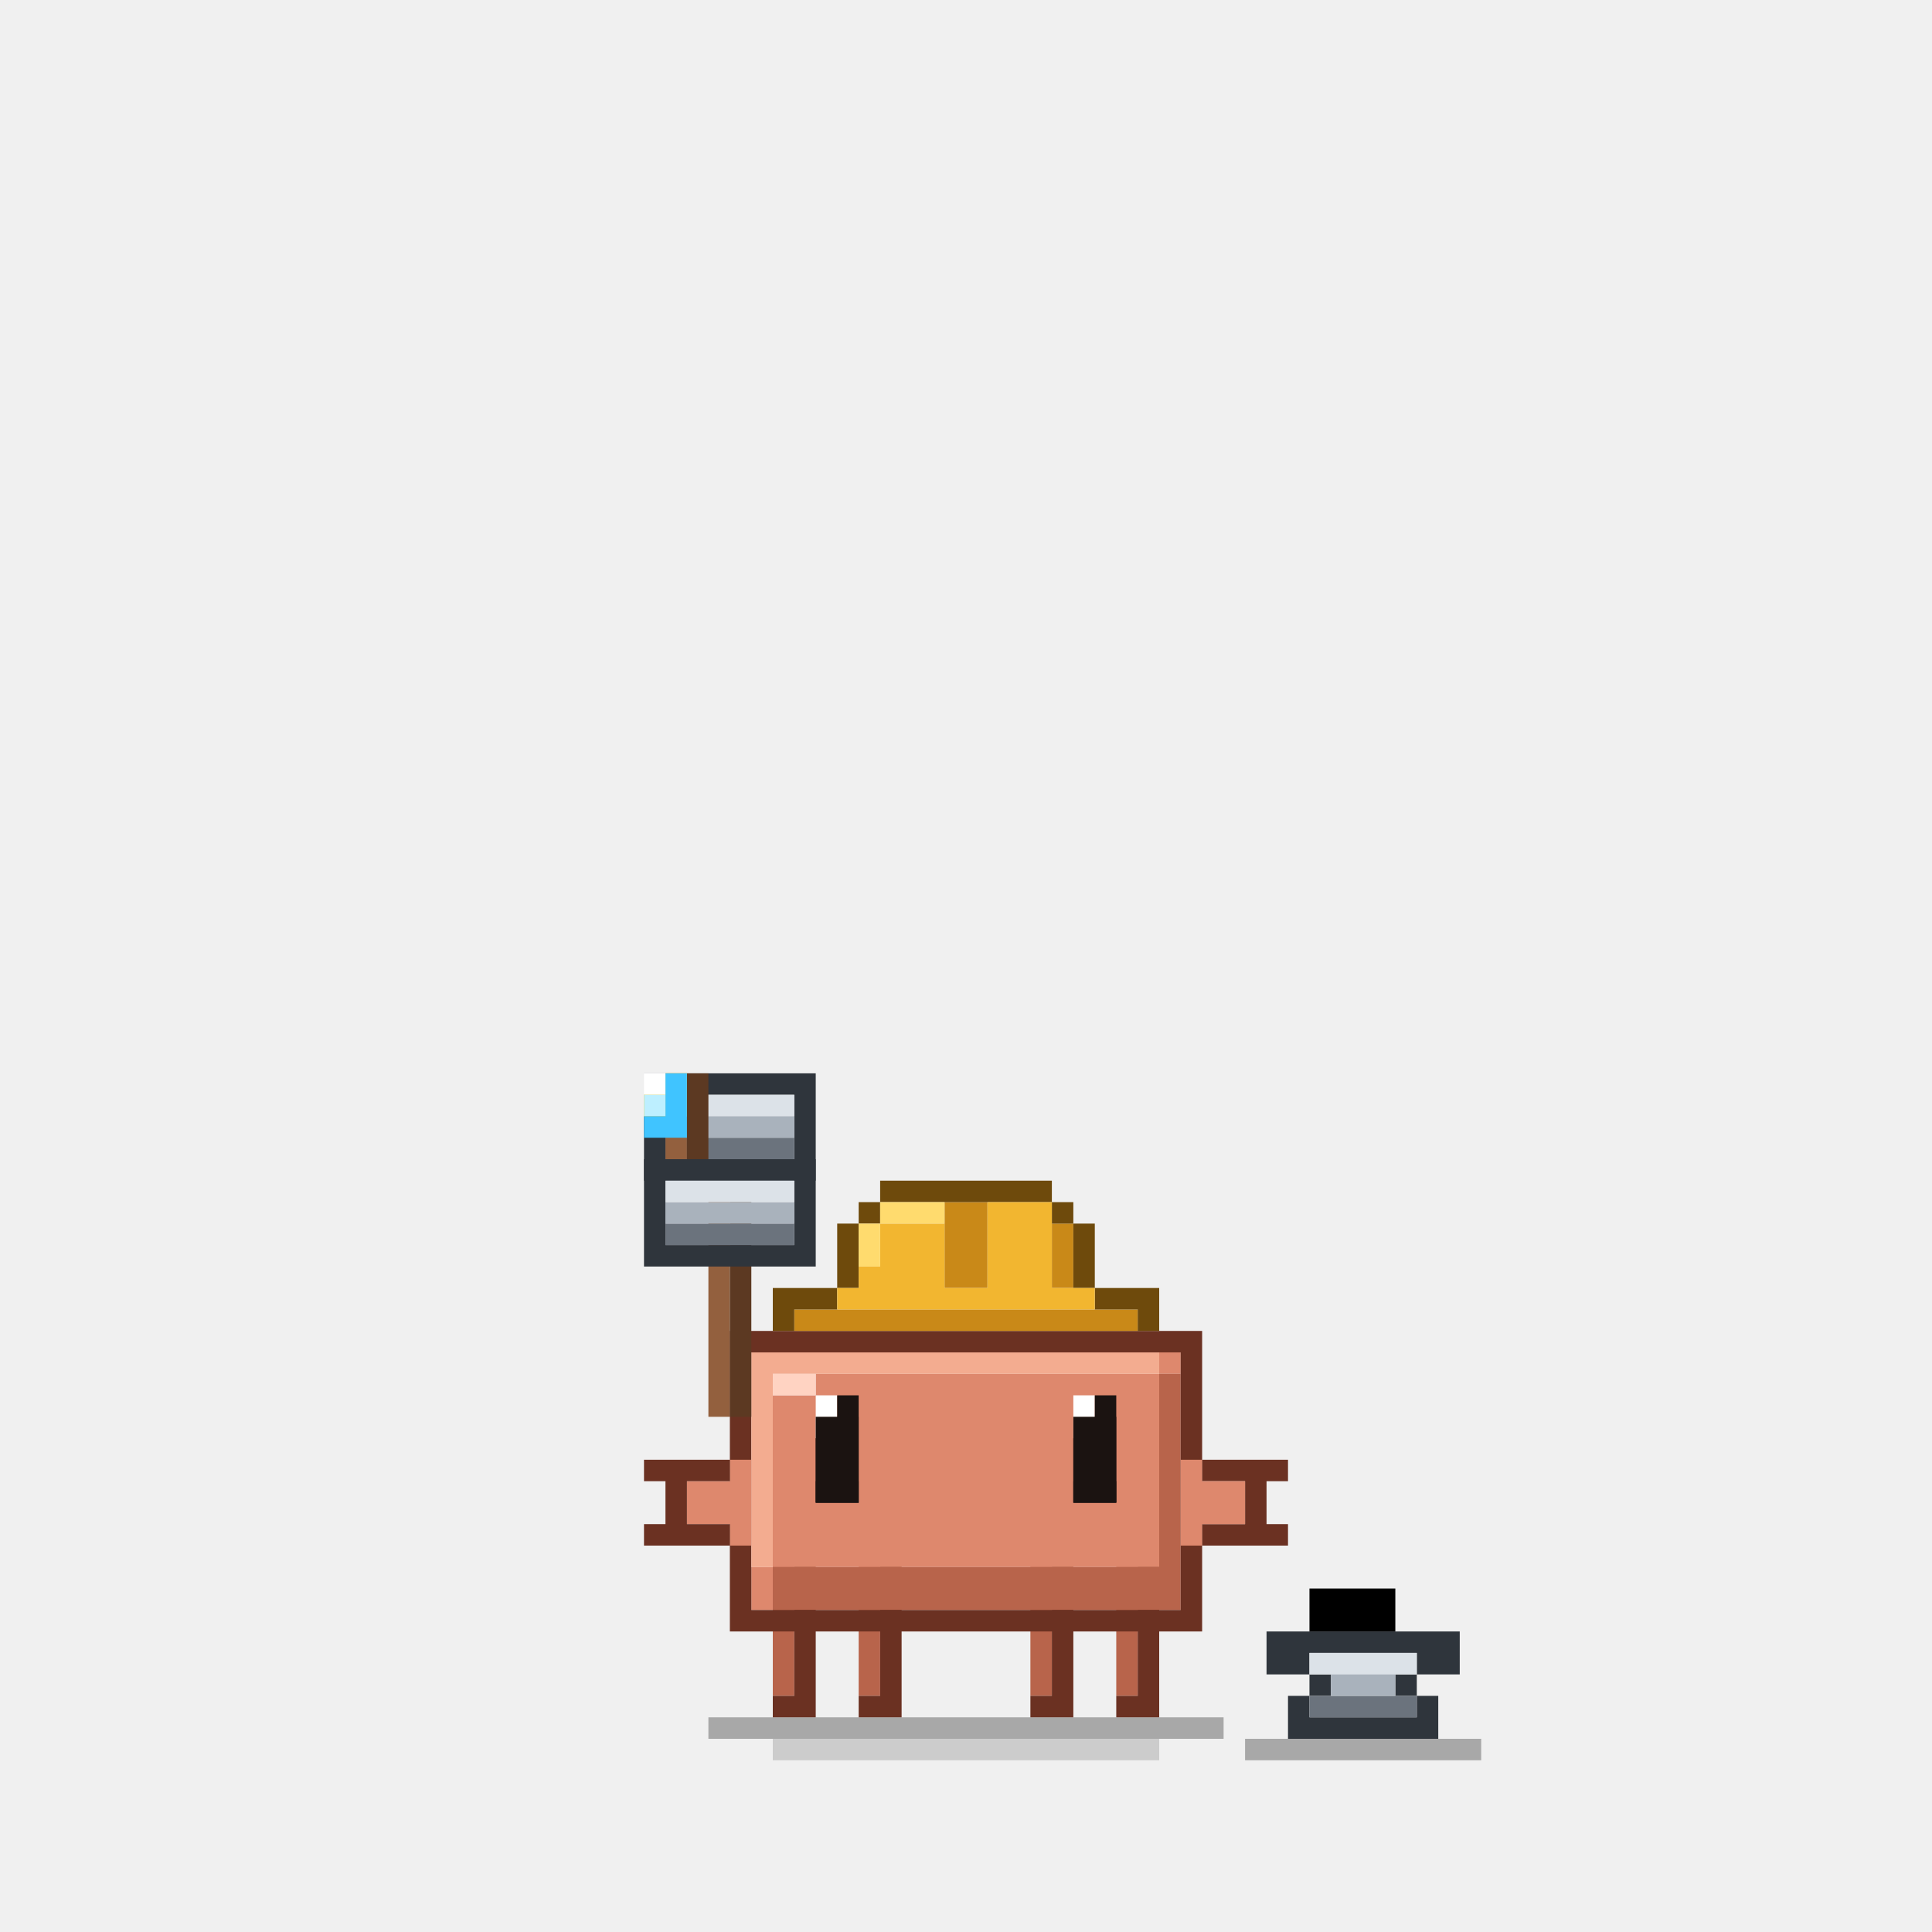
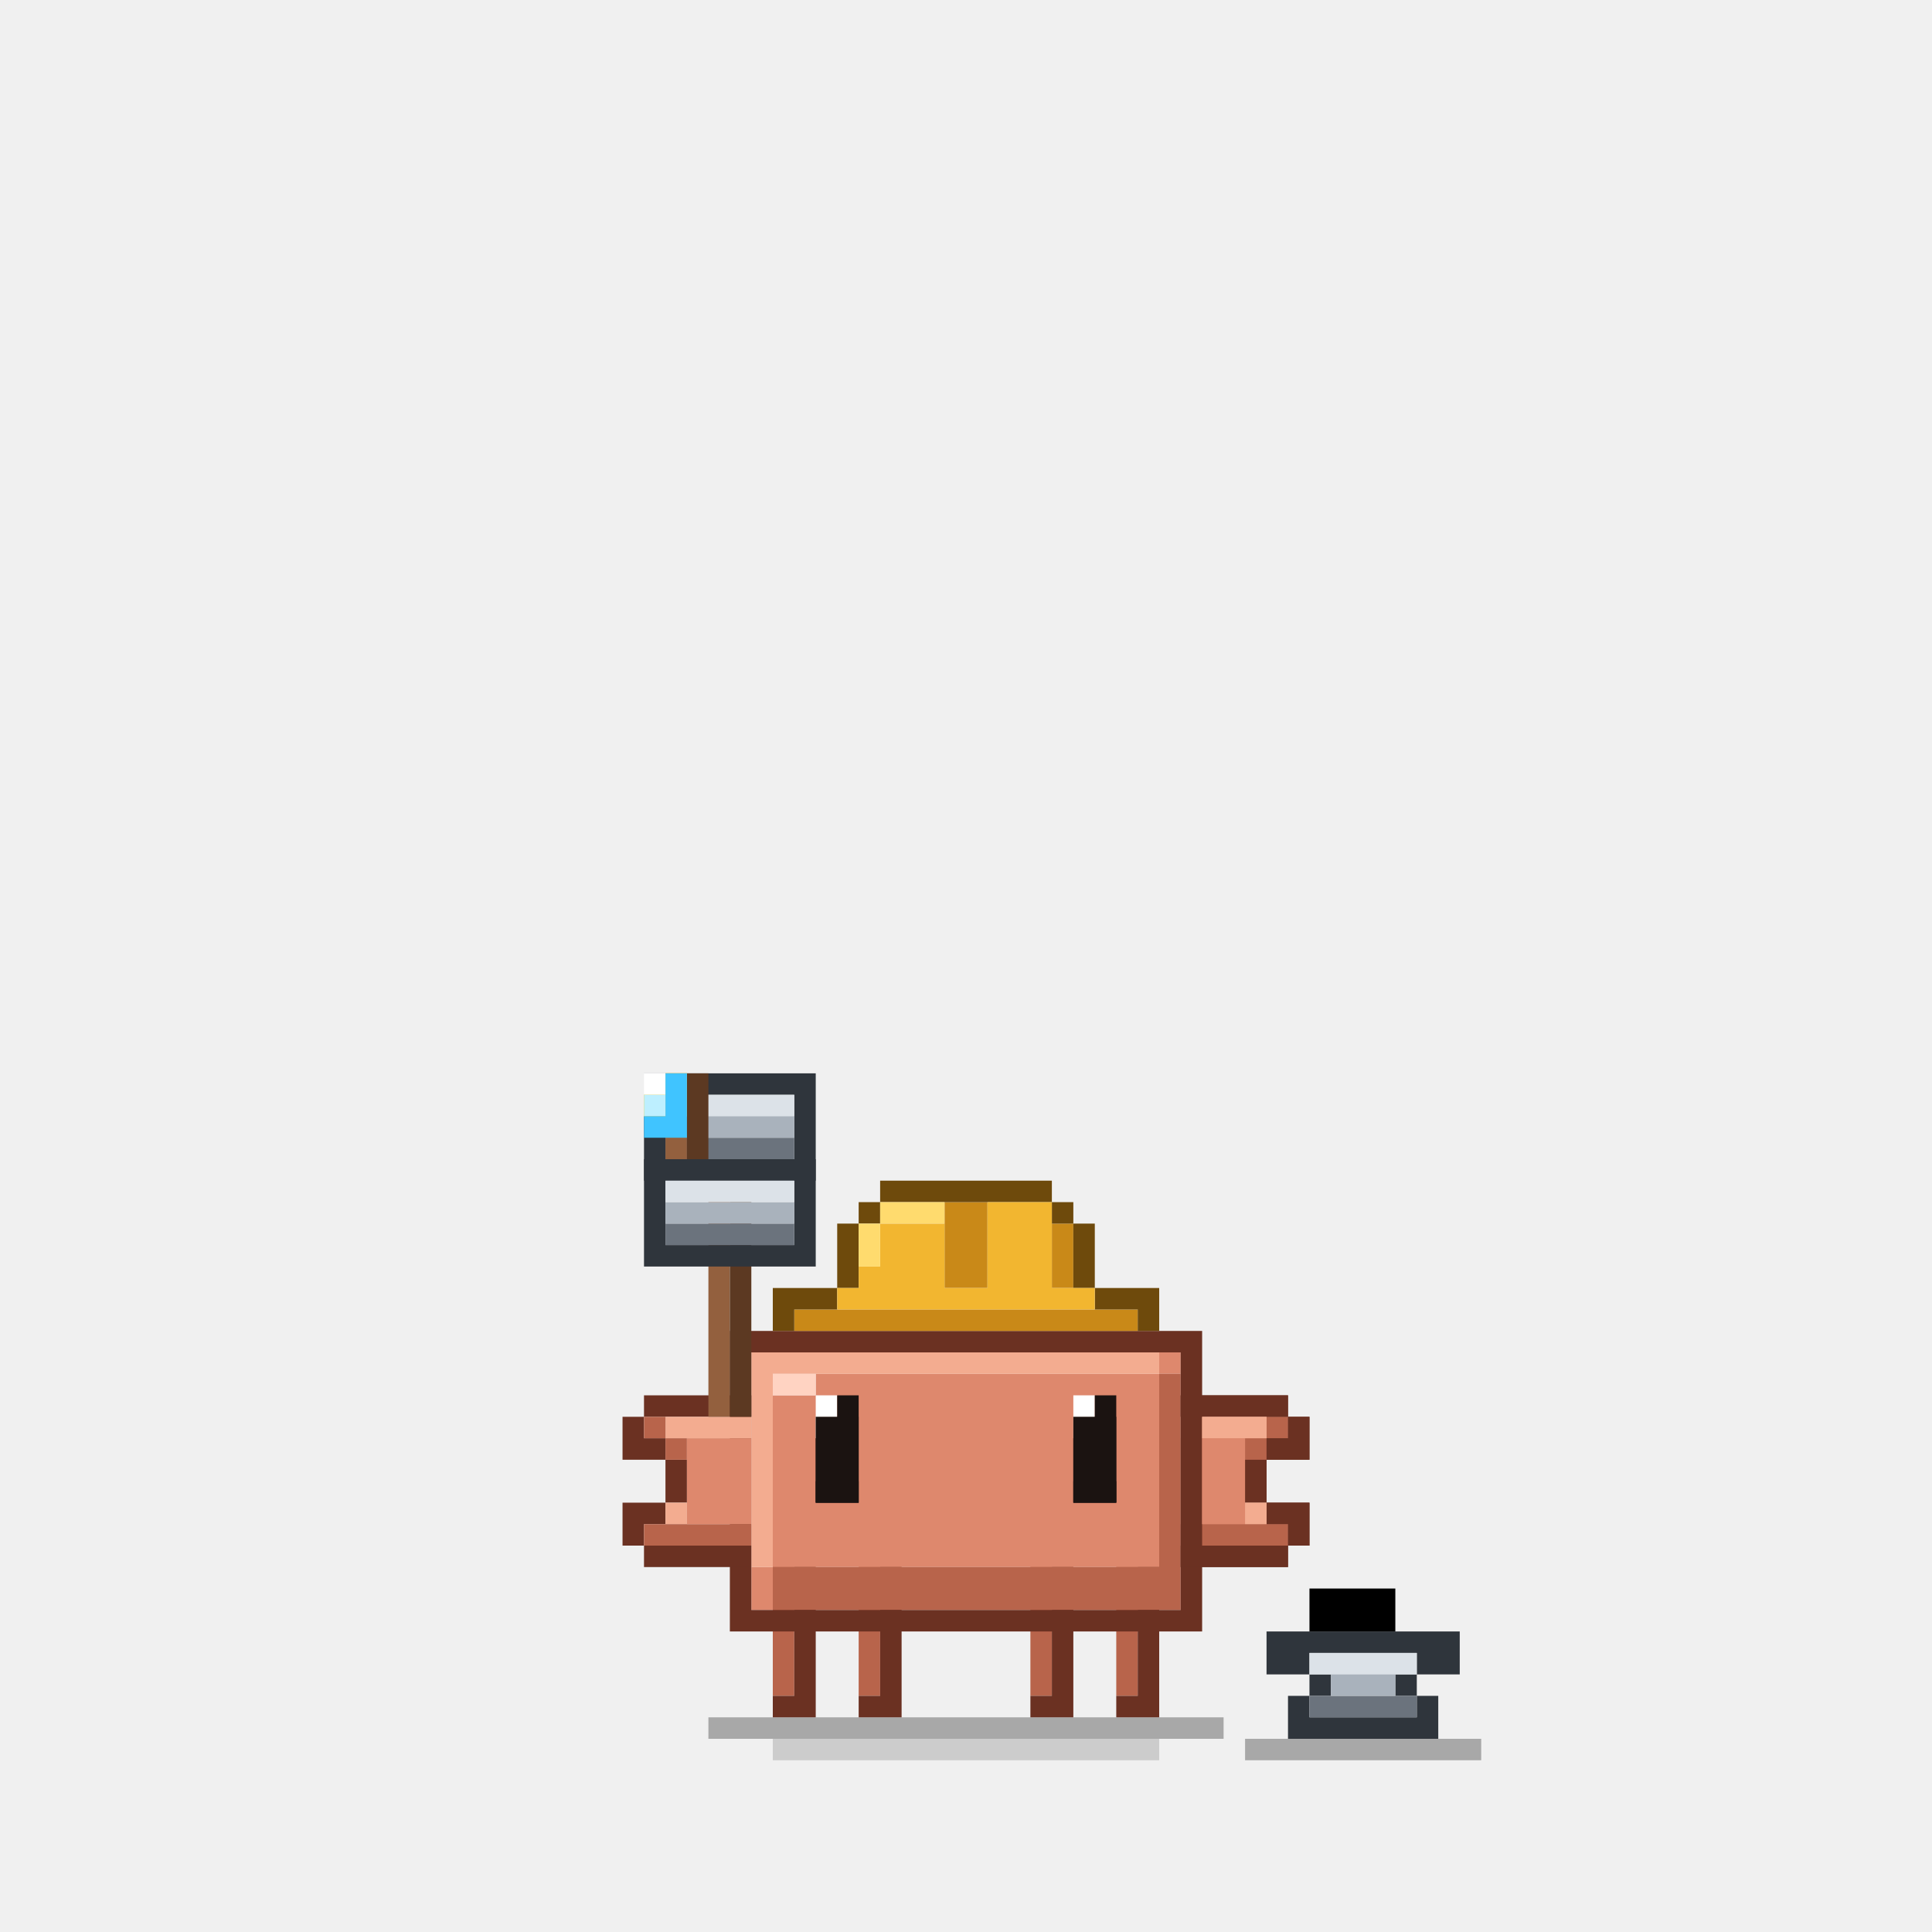
<svg xmlns="http://www.w3.org/2000/svg" viewBox="-15 -25 45 45" width="500" height="500">
  <defs>
    <style>
      .h-up { animation: h-up 1s infinite step-end; }
      .hm-up { animation: hm-up 1s infinite step-end; }
      .hv-up { animation: hv-up 1s infinite step-end; }
      .hm-down { animation: hm-down 1s infinite step-end; }
      .hv-down { animation: hv-down 1s infinite step-end; }
      .hot { animation: hot 1s infinite step-end; }
      .sm0 { animation: sm0 1s infinite step-end; }
      .sv0 { animation: sv0 1s infinite step-end; }
      .sm1 { animation: sm1 1s infinite step-end; }
      .sv1 { animation: sv1 1s infinite step-end; }
      .sm2 { animation: sm2 1s infinite step-end; }
      .sv2 { animation: sv2 1s infinite step-end; }
      .swm { animation: swm 1s infinite step-end; }
      .swv { animation: swv 1s infinite step-end; }
+       .ar-r-a { animation: ar-r-a 1s infinite step-end; }
+       .ar-r-f { animation: ar-r-f 1s infinite step-end; }
      .ar-r { animation: ar-r 1s infinite step-end; }
      .ey-open { animation: ey-open 1s infinite step-end; }
      .ey-wide { animation: ey-wide 1s infinite step-end; }
      .ey-shut { animation: ey-shut 1s infinite step-end; }
      .bounce { animation: bounce 1s infinite step-end; }
      @keyframes h-up {
        0% { opacity: 1; }
        31.25% { opacity: 0; }
        68.75% { opacity: 1; }
      }
      @keyframes hm-up {
        0% { transform: translate(27px, 6px); }
        6.25% { transform: translate(27px, 3px); }
        18.75% { transform: translate(27px, -1px); }
        31.25% { transform: translate(0px, 0px); }
        68.75% { transform: translate(27px, 8px); }
        81.25% { transform: translate(27px, 6px); }
      }
      @keyframes hv-up {
        0% { opacity: 1; }
        31.25% { opacity: 0; }
        68.75% { opacity: 1; }
      }
      @keyframes hm-down {
        0% { transform: translate(0px, 0px); }
        31.25% { transform: translate(29px, 11px); }
        43.75% { transform: translate(29px, 15px); }
        56.25% { transform: translate(29px, 12px); }
        68.75% { transform: translate(0px, 0px); }
      }
      @keyframes hv-down {
        0% { opacity: 0; }
        31.25% { opacity: 1; }
        68.75% { opacity: 0; }
      }
      @keyframes hot {
        0% { fill: #FF5252; }
        43.75% { fill: #FFF59D; }
        56.25% { fill: #FFC107; }
        68.75% { fill: #FF5252; }
      }
      @keyframes sm0 {
        0% { transform: translate(0px, 0px); }
        43.75% { transform: translate(35px, 22px); }
        56.25% { transform: translate(39px, 16px); }
        68.75% { transform: translate(43px, 10px); }
        81.25% { transform: translate(0px, 0px); }
      }
      @keyframes sv0 {
        0% { opacity: 0; }
        43.75% { opacity: 1; }
        81.25% { opacity: 0; }
      }
      @keyframes sm1 {
        0% { transform: translate(0px, 0px); }
        43.75% { transform: translate(35px, 22px); }
        56.25% { transform: translate(42px, 21px); }
        68.75% { transform: translate(49px, 20px); }
        81.25% { transform: translate(0px, 0px); }
      }
      @keyframes sv1 {
        0% { opacity: 0; }
        43.75% { opacity: 1; }
        81.25% { opacity: 0; }
      }
      @keyframes sm2 {
        0% { transform: translate(0px, 0px); }
        43.75% { transform: translate(35px, 22px); }
        56.25% { transform: translate(38px, 25px); }
        68.75% { transform: translate(41px, 28px); }
        81.25% { transform: translate(0px, 0px); }
      }
      @keyframes sv2 {
        0% { opacity: 0; }
        43.75% { opacity: 1; }
        81.25% { opacity: 0; }
      }
      @keyframes swm {
        0% { transform: translate(0px, 0px); }
        6.25% { transform: translate(2px, 16px); }
        18.75% { transform: translate(1px, 13px); }
        31.25% { transform: translate(0px, 10px); }
        43.75% { transform: translate(-2px, 7px); }
        56.25% { transform: translate(-3px, 4px); }
        68.75% { transform: translate(0px, 0px); }
      }
      @keyframes swv {
        0% { opacity: 0; }
        6.25% { opacity: 1; }
        68.75% { opacity: 0; }
      }
+       @keyframes ar-r-a {
+         0% { opacity: 1; }
+         43.75% { opacity: 0; }
+         56.25% { opacity: 1; }
+       }
+       @keyframes ar-r-f {
+         0% { opacity: 0; }
+         43.75% { opacity: 1; }
+         56.25% { opacity: 0; }
+       }
      @keyframes ar-r {
        0% { transform: translate(0px, 0px); }
        6.25% { transform: translate(0px, -2px); }
        18.75% { transform: translate(0px, -3px); }
        31.25% { transform: translate(0px, 0px); }
        43.75% { transform: translate(0px, -4px); }
        56.25% { transform: translate(0px, -1px); }
        68.75% { transform: translate(0px, 0px); }
      }
      @keyframes ey-open {
        0% { opacity: 1; }
        18.75% { opacity: 0; }
        31.25% { opacity: 1; }
        43.75% { opacity: 0; }
        56.25% { opacity: 1; }
      }
      @keyframes ey-wide {
        0% { opacity: 0; }
        18.75% { opacity: 1; }
        31.25% { opacity: 0; }
      }
      @keyframes ey-shut {
        0% { opacity: 0; }
        43.75% { opacity: 1; }
        56.25% { opacity: 0; }
      }
      @keyframes bounce {
        0% { transform: translate(0px, 0px); }
        6.25% { transform: translate(0px, -1px); }
        18.75% { transform: translate(0px, -4px); }
        31.25% { transform: translate(0px, -2px); }
        43.75% { transform: translate(0px, 4px); }
        56.25% { transform: translate(0px, 2px); }
        68.75% { transform: translate(0px, 0px); }
      }
    </style>
    <g id="shadow">
      <path fill="#000000" fill-opacity="0.3" d="M3 30h24v1h-24z" />
      <path fill="#000000" fill-opacity="0.15" d="M6 31h18v1h-18z" />
    </g>
    <g id="leg1">
      <path fill="#B8644B" d="M6 18h1v11h-1z" />
      <path fill="#6B3122" d="M7 18h1v11h-1zM6 29h2v1h-2z" />
    </g>
    <g id="leg2">
      <path fill="#B8644B" d="M10 18h1v11h-1z" />
      <path fill="#6B3122" d="M11 18h1v11h-1zM10 29h2v1h-2z" />
    </g>
    <g id="leg3">
      <path fill="#B8644B" d="M18 18h1v11h-1z" />
      <path fill="#6B3122" d="M19 18h1v11h-1zM18 29h2v1h-2z" />
    </g>
    <g id="leg4">
      <path fill="#B8644B" d="M22 18h1v11h-1z" />
      <path fill="#6B3122" d="M23 18h1v11h-1zM22 29h2v1h-2z" />
    </g>
    <g id="torso">
      <path fill="#DE886D" d="M24 13h1v1h-1zM8 14h16v1h-16zM6 15h18v8h-18zM5 23h1v2h-1z" />
      <path fill="#B8644B" d="M24 14h1v9h-1zM6 23h19v2h-19z" />
      <path fill="#6B3122" d="M4 12h22v1h-22zM4 13h1v12h-1zM25 13h1v12h-1zM4 25h22v1h-22z" />
      <path fill="#F3AC90" d="M5 13h19v1h-19zM5 14h1v9h-1z" />
      <path fill="#FFD3C2" d="M6 14h2v1h-2z" />
    </g>
    <g id="arm-l">
-       <path fill="#DE886D" d="M4 18h1v1h-1zM2 19h3v2h-3zM4 21h1v1h-1z" />
-       <path fill="#6B3122" d="M0 18h4v1h-4zM1 19h1v2h-1zM0 21h4v1h-4z" />
+       <path fill="#6B3122" d="M0 15h5v1h-5zM-1 16h1v1h-1zM-1 17h2v1h-2zM1 18h1v2h-1zM-1 20h2v1h-2zM-1 21h1v1h-1zM0 22h5v1h-5z" />
+       <path fill="#F3AC90" d="M1 16h4v1h-4zM1 20h1v1h-1z" />
+       <path fill="#B8644B" d="M0 16h1v1h-1zM1 17h1v1h-1zM0 21h5v1h-5z" />
+       <path fill="#DE886D" d="M2 17h3v4h-3z" />
    </g>
    <g id="arm-r">
-       <path fill="#6B3122" d="M26 18h4v1h-4zM28 19h1v2h-1zM26 21h4v1h-4z" />
-       <path fill="#DE886D" d="M25 18h1v1h-1zM25 19h3v2h-3zM25 21h1v1h-1z" />
+       <path fill="#B8644B" d="M29 16h1v1h-1zM28 17h1v1h-1zM25 21h5v1h-5z" />
+       <path fill="#6B3122" d="M25 15h5v1h-5zM30 16h1v1h-1zM29 17h2v1h-2zM28 18h1v2h-1zM29 20h2v1h-2zM30 21h1v1h-1zM25 22h5v1h-5z" />
+       <path fill="#F3AC90" d="M25 16h4v1h-4zM28 20h1v1h-1z" />
+       <path fill="#DE886D" d="M25 17h3v4h-3z" />
+     </g>
+     <g id="arm-r-free">
+       <path fill="#B8644B" d="M29 16h1v1h-1zM28 17h1v1h-1zM26 21h4v1h-4z" />
+       <path fill="#6B3122" d="M25 15h5v1h-5zM25 16h1v6h-1zM30 16h1v1h-1zM29 17h2v1h-2zM28 18h1v2h-1zM29 20h2v1h-2zM30 21h1v1h-1zM25 22h5v1h-5z" />
+       <path fill="#F3AC90" d="M26 16h3v1h-3zM28 20h1v1h-1z" />
+       <path fill="#DE886D" d="M26 17h2v4h-2z" />
    </g>
    <g id="eyes-open">
      <path fill="#FFFFFF" d="M8 16h1v1h-1zM20 16h1v1h-1z" />
      <path fill="#1B1311" d="M9 16h1v1h-1zM21 16h1v1h-1zM8 17h2v3h-2zM20 17h2v3h-2z" />
    </g>
    <g id="eyes-wide">
      <path fill="#FFFFFF" d="M8 15h1v1h-1zM20 15h1v1h-1z" />
      <path fill="#1B1311" d="M9 15h1v1h-1zM21 15h1v1h-1zM8 16h2v4h-2zM20 16h2v4h-2z" />
    </g>
    <g id="eyes-shut">
      <path fill="#1B1311" d="M8 19h2v1h-2zM20 19h2v1h-2z" />
    </g>
    <g id="hardhat">
      <path fill="#C98918" d="M14 6h2v4h-2zM19 7h1v3h-1zM7 11h16v1h-16z" />
      <path fill="#6E4A0C" d="M11 5h8v1h-8zM10 6h1v1h-1zM19 6h1v1h-1zM9 7h1v3h-1zM20 7h1v3h-1zM6 10h3v1h-3zM21 10h3v1h-3zM6 11h1v1h-1zM23 11h1v1h-1z" />
      <path fill="#F2B630" d="M16 6h3v4h-3zM11 7h3v2h-3zM10 9h4v1h-4zM9 10h12v1h-12z" />
      <path fill="#FFDB6E" d="M11 6h3v1h-3zM10 7h1v2h-1z" />
    </g>
    <g id="anvil">
      <path fill="#2F353C" d="M29 26h9v1h-9zM29 27h2v1h-2zM36 27h2v1h-2zM31 28h1v1h-1zM35 28h1v1h-1zM30 29h1v1h-1zM36 29h1v1h-1zM30 30h7v1h-7z" />
      <path fill="#DCE2E8" d="M31 27h5v1h-5z" />
      <path fill="#6B737D" d="M31 29h5v1h-5z" />
      <path fill="#A9B2BC" d="M32 28h3v1h-3z" />
    </g>
    <g id="hammer-up">
      <path fill="#93603E" d="M3 5h1v11h-1z" />
      <path fill="#5C3922" d="M4 5h1v11h-1z" />
      <path fill="#2F353C" d="M0 0h8v1h-8zM0 1h1v3h-1zM7 1h1v3h-1zM0 4h8v1h-8z" />
      <path fill="#6B737D" d="M1 3h6v1h-6z" />
      <path fill="#DCE2E8" d="M1 1h6v1h-6z" />
      <path fill="#A9B2BC" d="M1 2h6v1h-6z" />
    </g>
    <g id="hammer-down">
      <path fill="#93603E" d="M1 0h1v4h-1z" />
      <path fill="#5C3922" d="M2 0h1v4h-1z" />
      <path fill="#2F353C" d="M0 4h8v1h-8zM0 5h1v3h-1zM7 5h1v3h-1zM0 8h8v1h-8z" />
      <path fill="#6B737D" d="M1 7h6v1h-6z" />
      <path fill="#A9B2BC" d="M1 6h6v1h-6z" />
      <path fill="#DCE2E8" d="M1 5h6v1h-6z" />
    </g>
    <g id="spark-b">
      <path fill="#FFFFFF" d="M0 0h1v1h-1z" />
      <path fill="#FFD84D" d="M1 0h1v1h-1zM0 1h2v1h-2z" />
    </g>
    <g id="spark-s">
      <path fill="#FFD84D" d="M0 0h1v1h-1z" />
    </g>
    <g id="sweat">
      <path fill="#BDEFFF" d="M0 1h1v1h-1z" />
      <path fill="#40C4FF" d="M1 0h1v2h-1zM0 2h2v1h-2z" />
    </g>
    <g id="wshadow">
      <path fill="#000000" fill-opacity="0.3" d="M28 31h11v1h-11z" />
    </g>
  </defs>
  <g transform="scale(.5)">
    <use href="#shadow" />
    <use href="#wshadow" />
    <use href="#anvil" />
    <path class="hot" d="M31 24h4v2h-4z" />
    <use href="#leg1" />
    <use href="#leg2" />
    <use href="#leg3" />
    <use href="#leg4" />
    <g class="bounce">
      <use href="#torso" />
      <use href="#arm-l" />
      <g class="ar-r">
-         <use href="#arm-r" />
+         <g class="ar-r-a">
+           <use href="#arm-r" />
+         </g>
+         <g class="ar-r-f">
+           <use href="#arm-r-free" />
+         </g>
      </g>
      <g class="ey-open">
        <use href="#eyes-open" />
      </g>
      <g class="ey-wide">
        <use href="#eyes-wide" />
      </g>
      <g class="ey-shut">
        <use href="#eyes-shut" />
      </g>
      <use href="#hardhat" />
    </g>
    <g class="hv-up">
      <g class="hm-up">
        <use href="#hammer-up" />
      </g>
    </g>
    <g class="hv-down">
      <g class="hm-down">
        <use href="#hammer-down" />
      </g>
    </g>
    <g class="sv0">
      <g class="sm0">
        <use href="#spark-b" />
      </g>
    </g>
    <g class="sv1">
      <g class="sm1">
        <use href="#spark-b" />
      </g>
    </g>
    <g class="sv2">
      <g class="sm2">
        <use href="#spark-b" />
      </g>
    </g>
    <g class="swv">
      <g class="swm">
        <use href="#sweat" />
      </g>
    </g>
  </g>
</svg>
